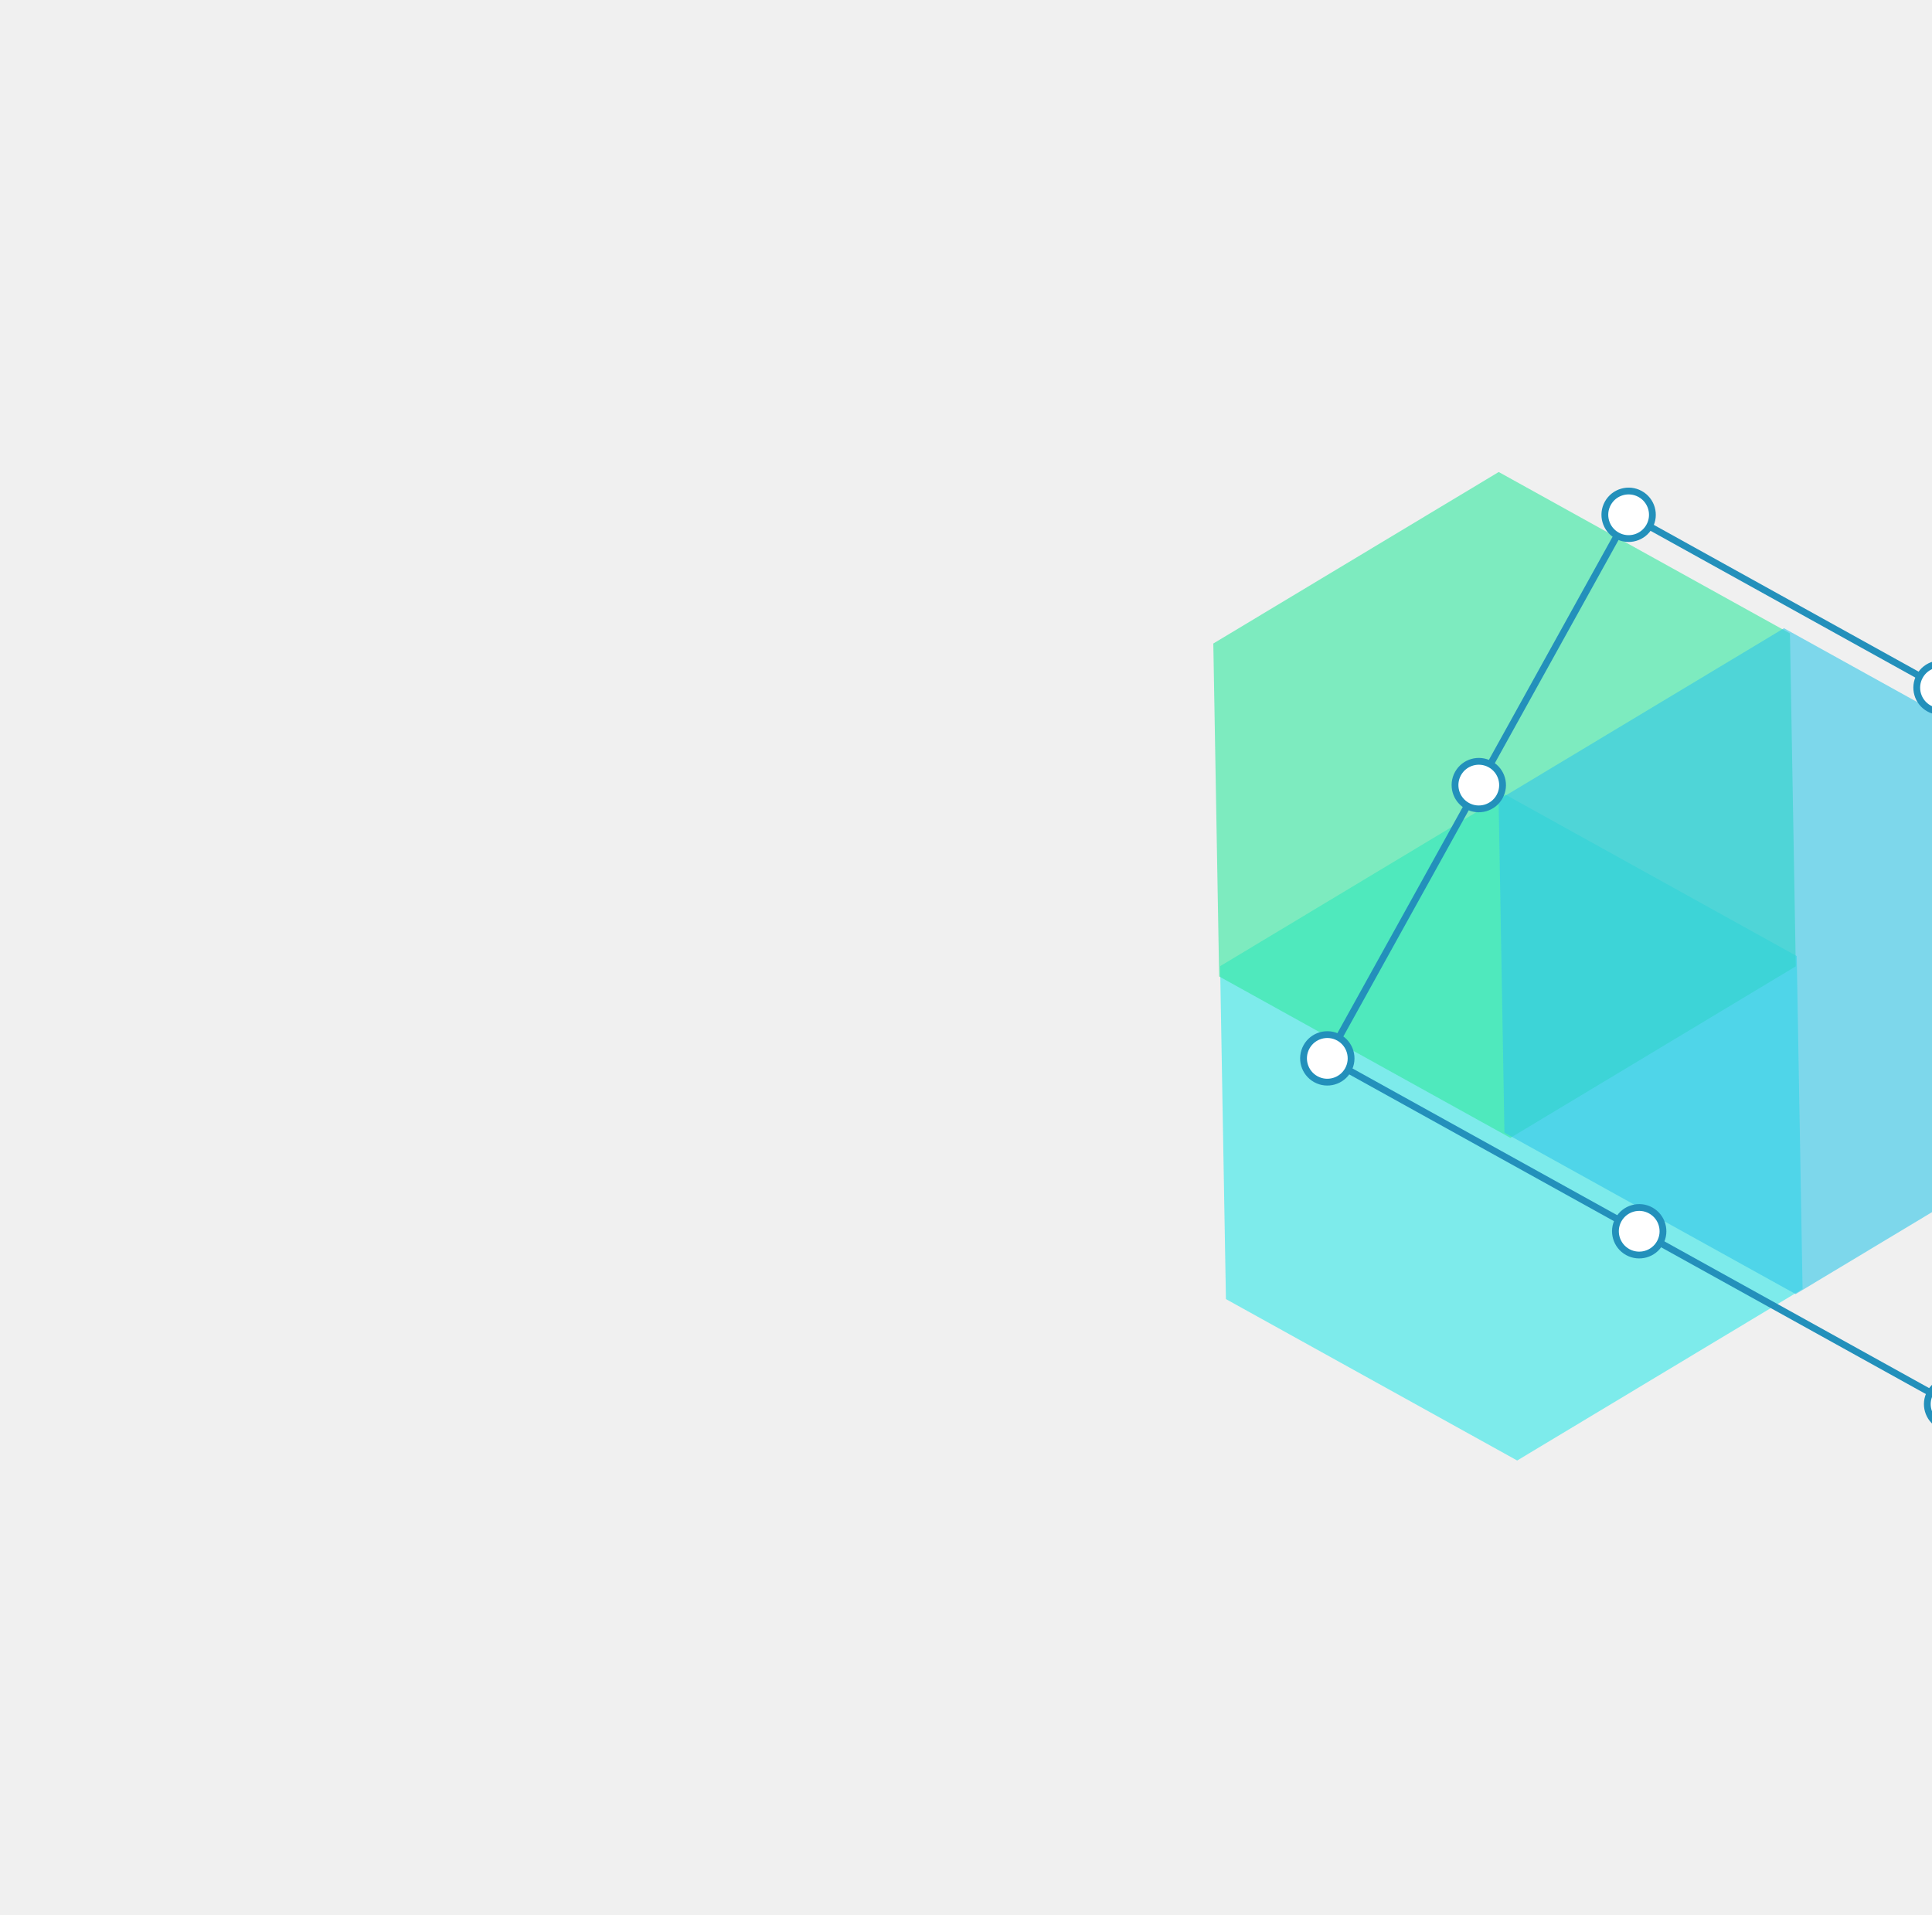
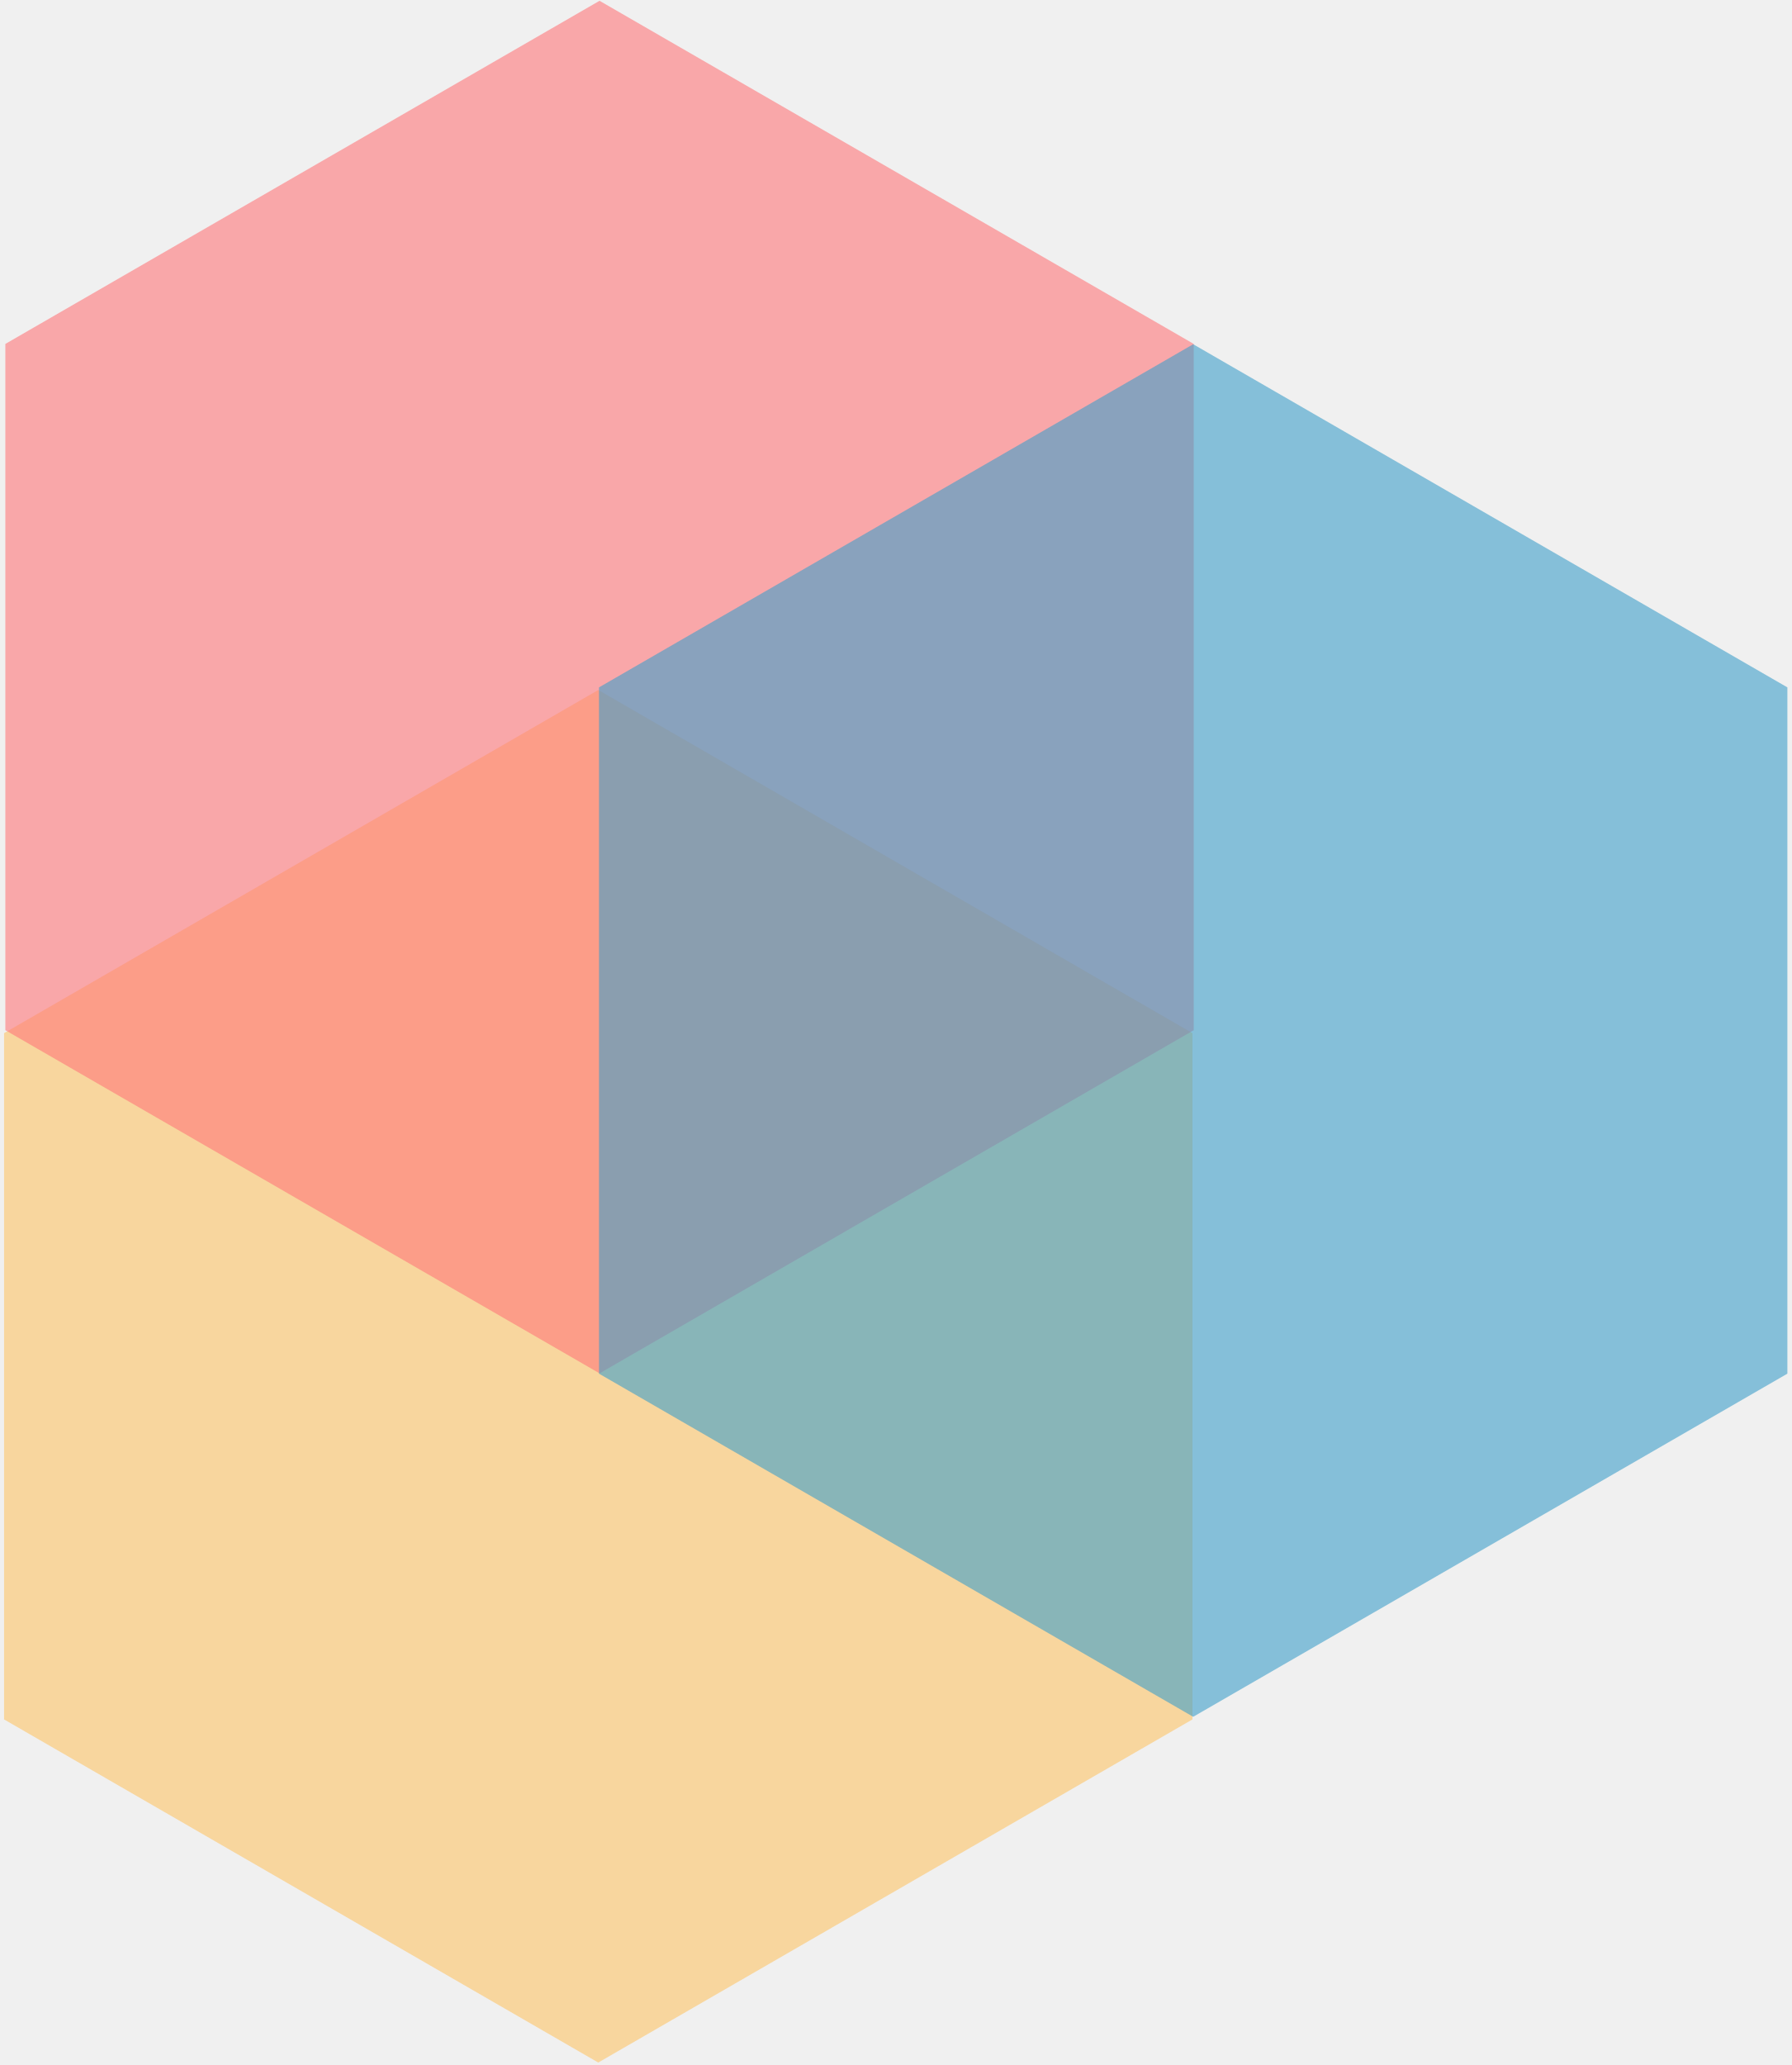
- <svg xmlns="http://www.w3.org/2000/svg" id="workspace" style="text-rendering: geometricprecision; cursor: auto;">
-   <defs>
-     <linearGradient x1="0" y1="0.5" x2="1" y2="0.5" id="linearGradientSjtzzopd143">
-       <stop offset="0%" stop-color="#31e89f" stop-opacity="0.6" />
-       <stop offset="100%" stop-color="#31e89f" stop-opacity="0.6" />
-     </linearGradient>
-     <linearGradient x1="0" y1="0.5" x2="1" y2="0.5" id="linearGradientSjtzzopd146">
-       <stop offset="0%" stop-color="#31e8e8" stop-opacity="0.6" />
-       <stop offset="100%" stop-color="#31e8e8" stop-opacity="0.6" />
-     </linearGradient>
-     <linearGradient x1="0" y1="0.5" x2="1" y2="0.5" id="linearGradientSjtzzopd149">
-       <stop offset="0%" stop-color="#31c6e8" stop-opacity="0.6" />
-       <stop offset="100%" stop-color="#31c6e8" stop-opacity="0.6" />
-     </linearGradient>
-   </defs>
-   <g class="svg-clip svg-visible" transform="matrix(-0.343,-0.1901,0.1901,-0.343,490.3501,456.4529)" style="cursor: move; opacity: 1;">
-     <rect x="0" y="0" width="510" height="443" fill="none" class="svg-hitbox" style="" />
-     <svg width="510" height="443.015" viewBox="-5,25.16,510,443.015" class="thumb">
-       <defs />
-       <g />
-       <g />
-       <g />
-       <g>
-         <polygon points="125,463.175 0,246.667 125,30.16 374.999,30.16 500,246.667 374.999,463.175 " fill="url('#linearGradientSjtzzopd146')" stroke="none" style="" />
-       </g>
-     </svg>
-   </g>
-   <g class="svg-clip svg-visible" transform="matrix(-0.343,-0.1901,0.1901,-0.343,488.3501,361.4529)" style="cursor: move; opacity: 1;">
-     <rect x="0" y="0" width="510" height="443" fill="none" class="svg-hitbox" style="" />
-     <svg width="510" height="443.015" viewBox="-5,25.16,510,443.015" class="thumb">
-       <defs />
-       <g />
-       <g />
-       <g />
-       <g>
-         <polygon points="125,463.175 0,246.667 125,30.16 374.999,30.16 500,246.667 374.999,463.175 " fill="url('#linearGradientSjtzzopd143')" stroke="none" style="" />
-       </g>
-     </svg>
-   </g>
-   <g class="svg-clip svg-visible" transform="matrix(-0.343,-0.1901,0.1901,-0.343,572.3501,407.4529)" style="cursor: move; opacity: 1;">
-     <rect x="0" y="0" width="510" height="443" fill="none" class="svg-hitbox" style="" />
-     <svg width="510" height="443.015" viewBox="-5,25.16,510,443.015" class="thumb">
-       <defs />
-       <g />
-       <g />
-       <g />
-       <g>
-         <polygon points="125,463.175 0,246.667 125,30.16 374.999,30.16 500,246.667 374.999,463.175 " fill="url('#linearGradientSjtzzopd149')" stroke="none" style="" />
-       </g>
-     </svg>
-   </g>
-   <g class="selector-part" transform="matrix(-0.8746,-0.4848,0.4848,-0.8746,574.475,413.4327)">
-     <rect x="0" y="0" width="210px" height="183px" fill="none" stroke="#2390bb" style="stroke-width: 2;" />
-     <g transform="matrix(0.5,0,0,0.5,0,0)">
-       <svg version="1.1" id="Calque_1" x="195.5" y="-71px" width="28.94px" height="30px" viewBox="0 -15 28.94 30" enable-background="new 0 -15 28.94 30" xml:space="preserve" style="cursor: pointer;">
-         <g>
-           <path fill="rgba(0,0,0,0)" d="M23.355-9.979c-0.352-0.263-0.712-0.511-1.084-0.739L20.34-7.486c0.317,0.195,0.629,0.414,0.929,0.646   L23.355-9.979z" style="" />
-           <path fill="rgba(0,0,0,0)" d="M28.894,0.081L25.092-0.13c0.292,2.317-0.217,4.718-1.539,6.756l-0.037-0.021   c-0.376,0.583-0.821,1.137-1.335,1.648c-3.808,3.809-9.902,3.942-13.871,0.396C8.282,8.623,8.255,8.602,8.227,8.576   C8.143,8.498,8.059,8.421,7.976,8.339c-0.052-0.051-0.104-0.1-0.153-0.152C7.8,8.163,7.776,8.14,7.753,8.115   c-0.084-0.091-0.167-0.18-0.25-0.271v0.002C4.312,4.293,4.087-0.98,6.821-4.782l4.123,4.124l3.401-14.306L0.037-11.566l4.102,4.098   C-0.064-2.14,0.193,5.554,4.917,10.587l0,0c0.012,0.016,0.023,0.025,0.033,0.037c0.091,0.098,0.181,0.199,0.278,0.293   c0.021,0.023,0.047,0.043,0.07,0.068c0.075,0.074,0.148,0.146,0.225,0.22c0.051,0.045,0.099,0.086,0.15,0.133   c0.053,0.047,0.104,0.094,0.156,0.14c0.144,0.13,0.291,0.257,0.439,0.375c0.01,0.012,0.018,0.016,0.027,0.023   c5.574,4.563,13.804,4.115,18.842-1.194C27.94,7.722,29.185,3.851,28.894,0.081z" style="" />
-           <path fill="rgba(0,0,0,0)" d="M24.122-3.353l3.544-1.319c-0.426-0.932-0.962-1.826-1.611-2.662L22.88-5.276   C23.373-4.675,23.79-4.027,24.122-3.353z" style="" />
-         </g>
-         <defs />
-         <circle cx="14.5" cy="0" r="15" style="" fill="rgba(0,0,0,0)" />
-       </svg>
-     </g>
-     <rect x="105" y="-21" width="0" height="21" fill="rgba(255,255,255,0)" stroke="#2390bb" style="stroke-width: 1; cursor: pointer;" />
-     <circle cx="210" cy="183" r="7" fill="#ffffff" stroke="#2390bb" style="stroke-width: 2; cursor: se-resize;" />
-     <circle cx="0" cy="183" r="7" fill="#ffffff" stroke="#2390bb" style="stroke-width: 2; cursor: sw-resize;" />
-     <circle cx="210" cy="0" r="7" fill="#ffffff" stroke="#2390bb" style="stroke-width: 2; cursor: ne-resize;" />
-     <circle cx="0" cy="0" r="7" fill="#ffffff" stroke="#2390bb" style="stroke-width: 2; cursor: nw-resize;" />
-     <circle cx="105" cy="183" r="7" fill="#ffffff" stroke="#2390bb" style="stroke-width: 2; cursor: s-resize;" />
-     <circle cx="105" cy="0" r="7" fill="#ffffff" stroke="#2390bb" style="stroke-width: 2; cursor: n-resize;" />
-     <circle cx="0" cy="92" r="7" fill="#ffffff" stroke="#2390bb" style="stroke-width: 2; cursor: w-resize;" />
-     <circle cx="210" cy="92" r="7" fill="#ffffff" stroke="#2390bb" style="stroke-width: 2; cursor: e-resize;" />
-     <path stroke="#ff0000" fill="none" style="stroke-width: 3;" />
-     <line x1="0" x2="0" y1="0" y2="0" fill="rgba(255,255,255,0)" stroke="#2390bb" style="stroke-width: 1;" />
-     <line x1="0" x2="0" y1="0" y2="0" fill="rgba(255,255,255,0)" stroke="#2390bb" style="stroke-width: 1;" />
-     <circle cx="0" cy="0" r="0" fill="#ff0000" stroke="#2390bb" style="stroke-width: 2; cursor: pointer;" />
-     <circle cx="0" cy="0" r="0" fill="#ffa500" stroke="#2390bb" style="stroke-width: 2; cursor: pointer;" />
-     <circle cx="0" cy="0" r="0" fill="#ffa500" stroke="#2390bb" style="stroke-width: 2; cursor: pointer;" />
-     <circle cx="0" cy="0" r="0" fill="#ff0000" stroke="#2390bb" style="stroke-width: 2; cursor: pointer;" />
-     <g transform="matrix(1,0,0,1,-50,-15)" style="cursor: pointer; visibility: hidden; opacity: 0;">
-       <rect x="0" y="0" width="30" height="30" fill="#2390bb" rx="5" ry="5" style="" />
-       <rect x="6" y="6" width="18" height="4" style="" fill="#ffffff" />
-       <rect x="6" y="13" width="18" height="4" fill="#ffffff" style="" />
-       <rect x="6" y="20" width="18" height="4" fill="#ffffff" style="" />
-     </g>
+ <svg xmlns="http://www.w3.org/2000/svg" class="logo__icon" viewBox="0 0 256 295">
+   <g fill="none" fill-opacity=".6" fill-rule="evenodd" transform="matrix(.9659258 -.258819 .258819 .9659258 -97.8185 12.71827)">
+     <path d="m80.444 309.974-49.02-84.905 49.02-84.905h98.039l49.02 84.905-49.02 84.905z" fill="#fdc468" transform="matrix(.7071068 .7071068 -.7071068 .7071068 197.0666 -25.62346)" />
+     <path d="m106.103 214.918-49.02-84.905 49.02-84.905h98.039l49.02 84.905-49.02 84.905z" fill="#ff777a" transform="matrix(.7071068 .7071068 -.7071068 .7071068 137.3674 -71.60843)" />
+     <path d="m175.341 284.266-49.02-84.905 49.02-84.905h98.039l49.02 84.905-49.02 84.905z" fill="#3f9fc9" transform="matrix(.7071068 .7071068 -.7071068 .7071068 206.6834 -100.2557)" />
  </g>
</svg>
